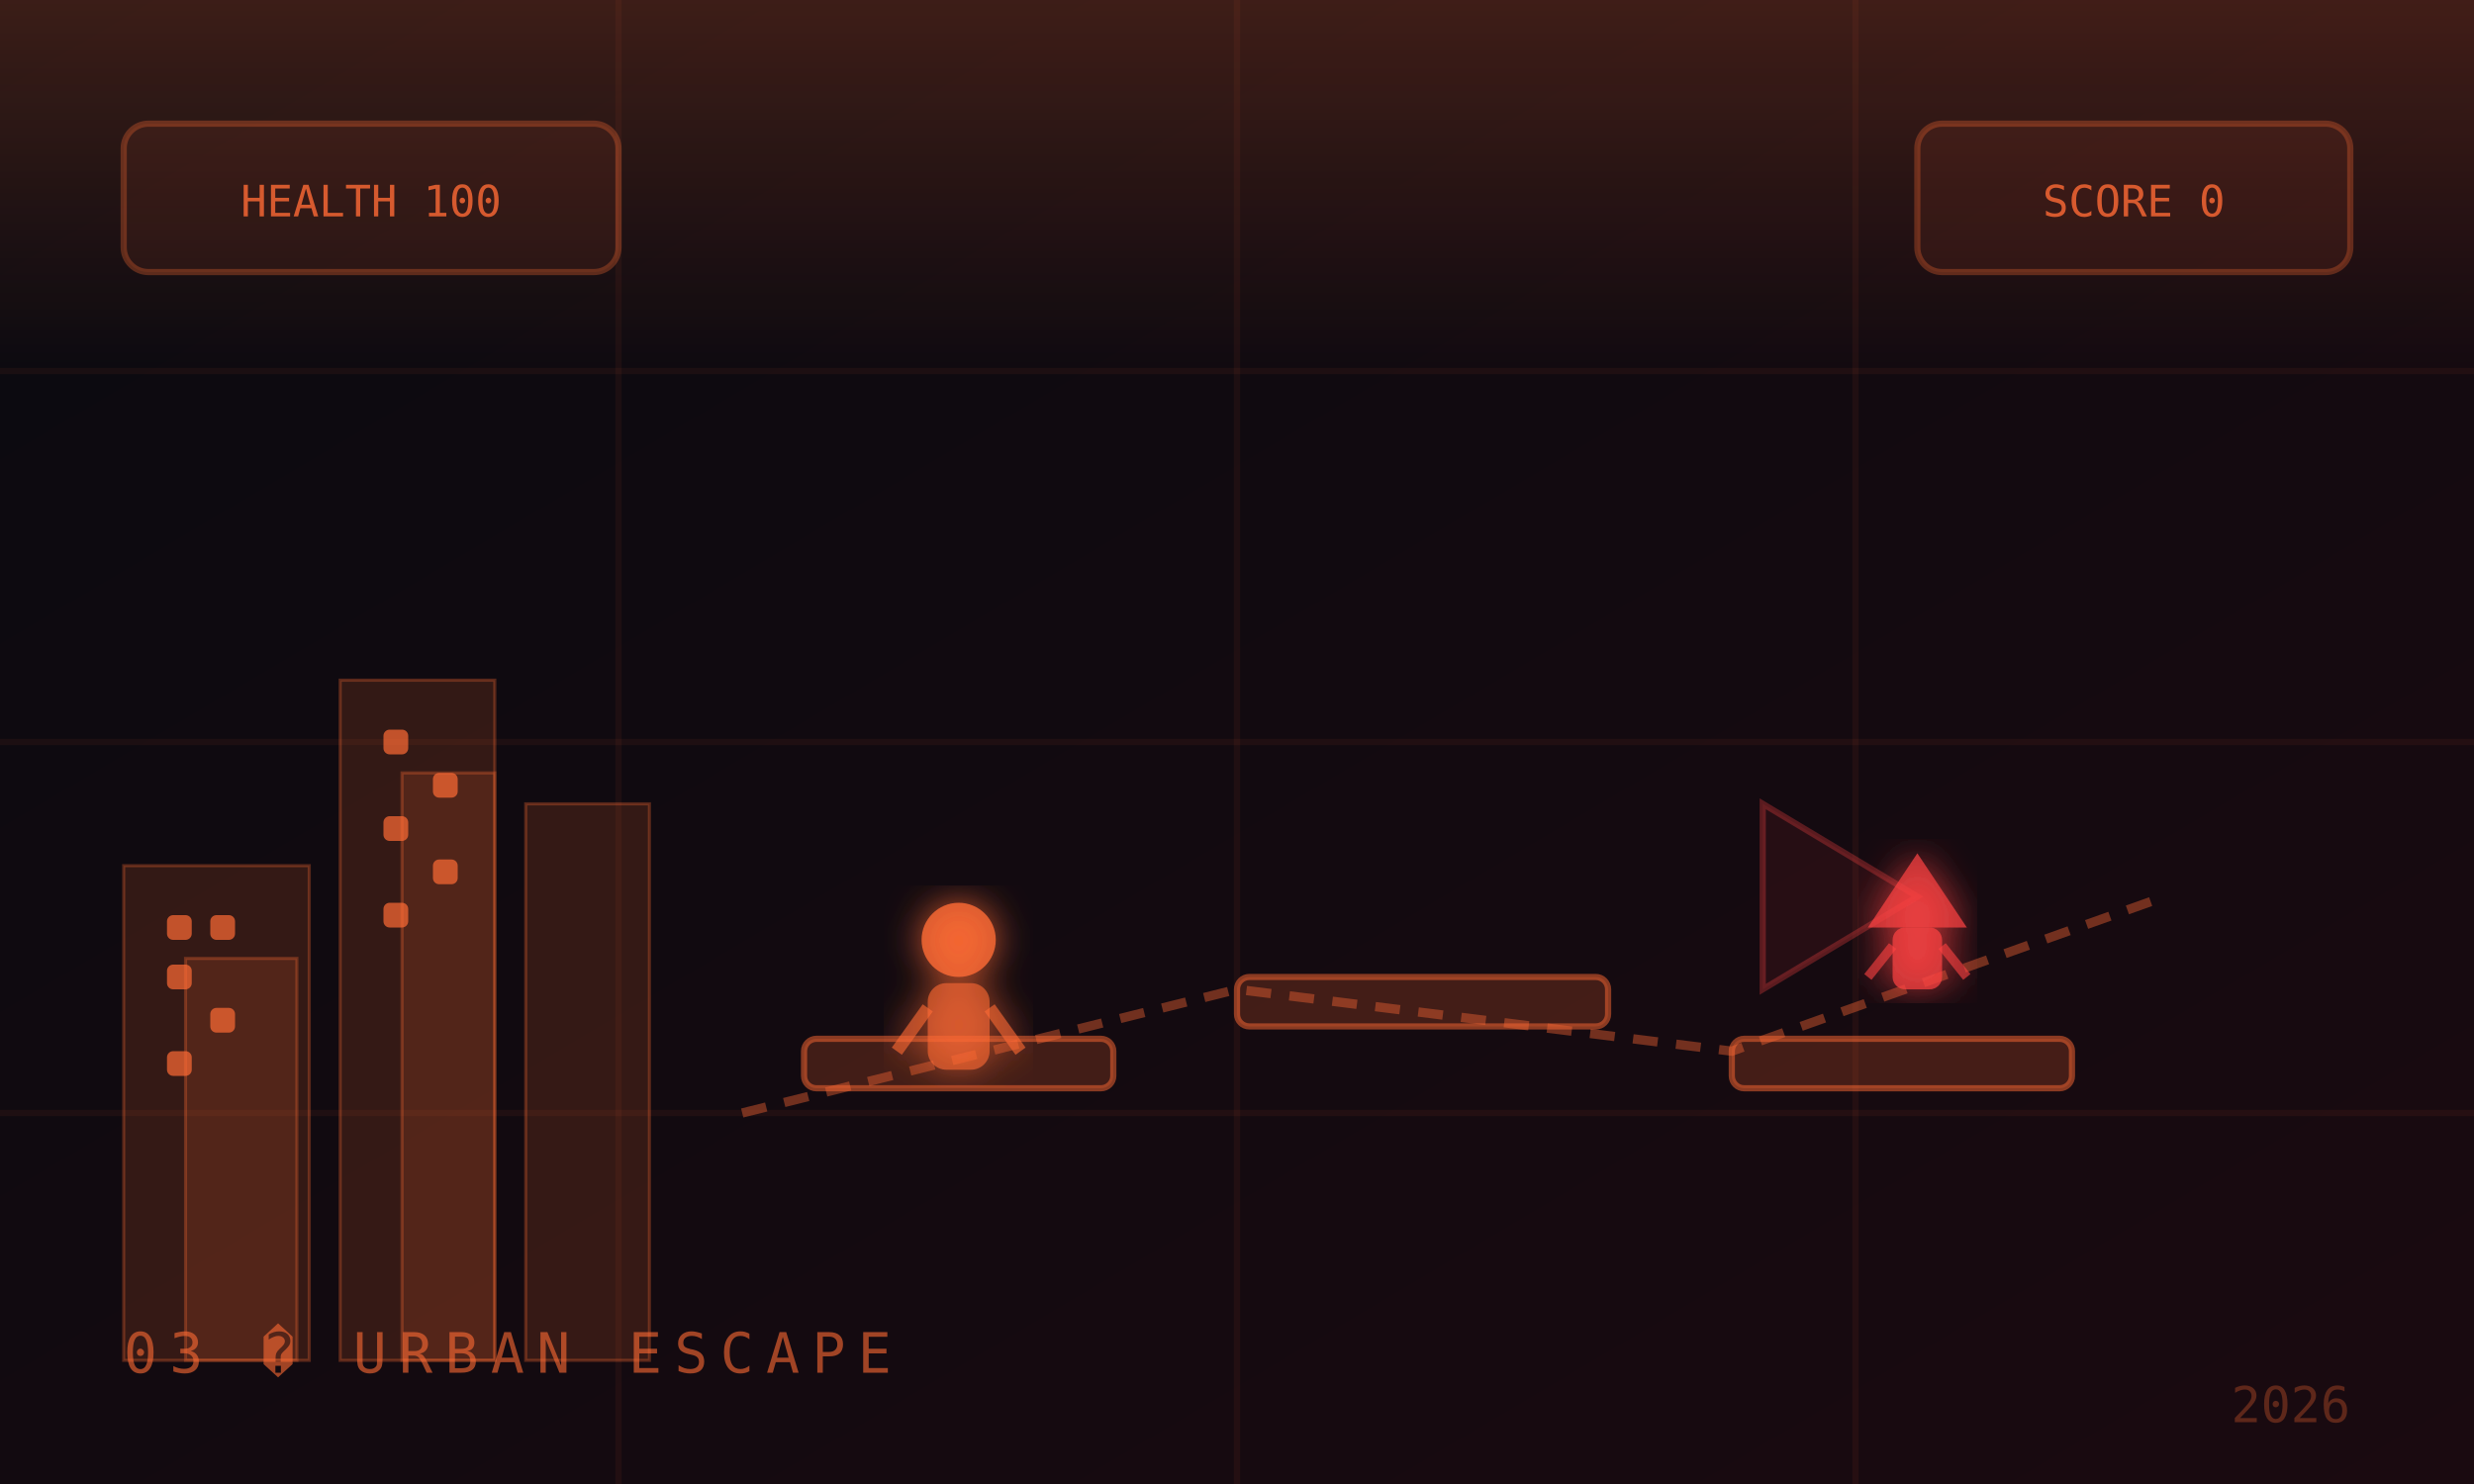
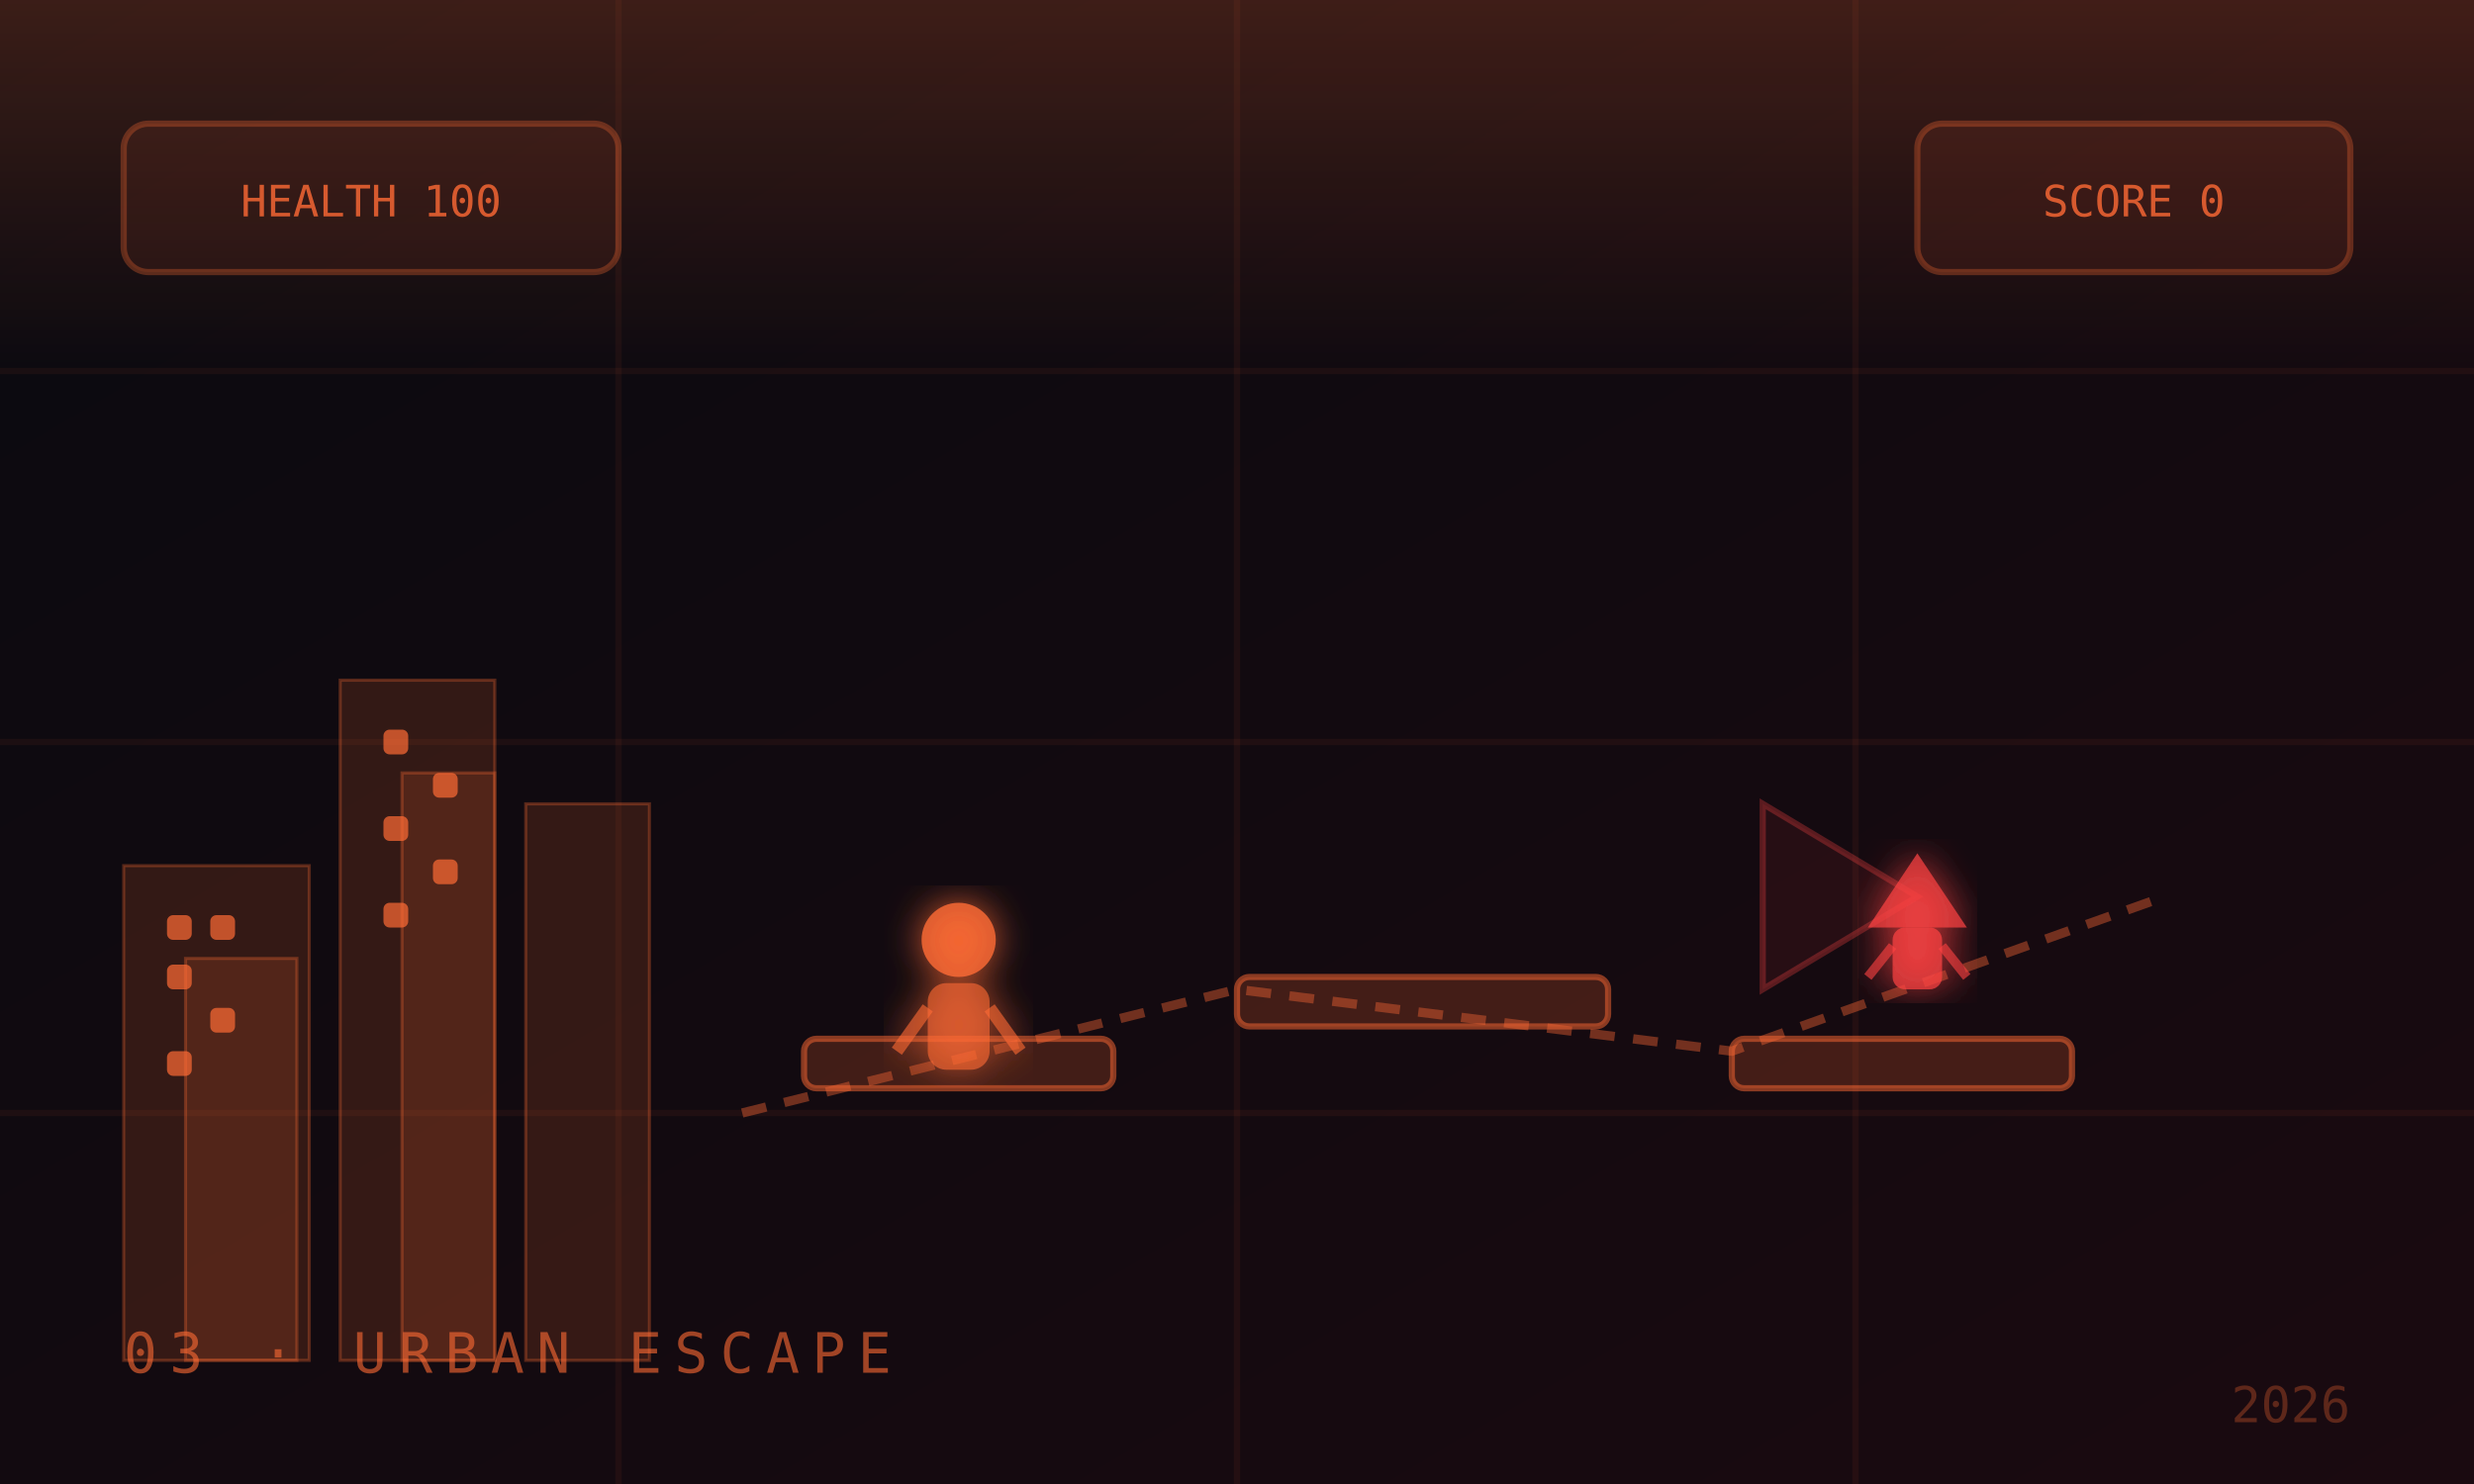
<svg xmlns="http://www.w3.org/2000/svg" viewBox="0 0 400 240" width="400" height="240">
  <defs>
    <linearGradient id="ueBg" x1="0" y1="0" x2="1" y2="1">
      <stop offset="0%" stop-color="#0a0a10" />
      <stop offset="100%" stop-color="#1a0a10" />
    </linearGradient>
    <linearGradient id="ueAccent" x1="0" y1="0" x2="0" y2="1">
      <stop offset="0%" stop-color="#ff6b35" stop-opacity="0.2" />
      <stop offset="100%" stop-color="#ff6b35" stop-opacity="0" />
    </linearGradient>
    <filter id="ueGlow">
      <feGaussianBlur stdDeviation="3" result="blur" />
      <feMerge>
        <feMergeNode in="blur" />
        <feMergeNode in="SourceGraphic" />
      </feMerge>
    </filter>
  </defs>
  <rect width="400" height="240" fill="url(#ueBg)" />
  <g stroke="#ff6b35" stroke-opacity="0.06" stroke-width="1">
    <line x1="0" y1="60" x2="400" y2="60" />
    <line x1="0" y1="120" x2="400" y2="120" />
    <line x1="0" y1="180" x2="400" y2="180" />
    <line x1="100" y1="0" x2="100" y2="240" />
    <line x1="200" y1="0" x2="200" y2="240" />
    <line x1="300" y1="0" x2="300" y2="240" />
  </g>
  <g fill="#ff6b35" fill-opacity="0.15" stroke="#ff6b35" stroke-opacity="0.3" stroke-width="0.5">
    <rect x="20" y="140" width="30" height="80" />
    <rect x="55" y="110" width="25" height="110" />
    <rect x="85" y="130" width="20" height="90" />
    <rect x="30" y="155" width="18" height="65" />
    <rect x="65" y="125" width="15" height="95" />
  </g>
  <g fill="#ff6b35" fill-opacity="0.7">
    <rect x="27" y="148" width="4" height="4" rx="1" />
    <rect x="34" y="148" width="4" height="4" rx="1" />
    <rect x="27" y="156" width="4" height="4" rx="1" />
    <rect x="34" y="163" width="4" height="4" rx="1" />
    <rect x="27" y="170" width="4" height="4" rx="1" />
    <rect x="62" y="118" width="4" height="4" rx="1" />
    <rect x="70" y="125" width="4" height="4" rx="1" />
    <rect x="62" y="132" width="4" height="4" rx="1" />
    <rect x="70" y="139" width="4" height="4" rx="1" />
    <rect x="62" y="146" width="4" height="4" rx="1" />
  </g>
  <path d="M120,180 L200,160 L280,170 L350,145" stroke="#ff6b35" stroke-opacity="0.4" stroke-width="1.5" fill="none" stroke-dasharray="4,3" />
  <rect x="130" y="168" width="50" height="8" rx="2" fill="#ff6b35" fill-opacity="0.2" stroke="#ff6b35" stroke-opacity="0.5" stroke-width="1" />
  <rect x="200" y="158" width="60" height="8" rx="2" fill="#ff6b35" fill-opacity="0.2" stroke="#ff6b35" stroke-opacity="0.5" stroke-width="1" />
  <rect x="280" y="168" width="55" height="8" rx="2" fill="#ff6b35" fill-opacity="0.2" stroke="#ff6b35" stroke-opacity="0.5" stroke-width="1" />
  <g filter="url(#ueGlow)">
    <circle cx="155" cy="152" r="6" fill="#ff6b35" fill-opacity="0.8" />
    <rect x="150" y="159" width="10" height="14" rx="3" fill="#ff6b35" fill-opacity="0.6" />
    <line x1="150" y1="163" x2="145" y2="170" stroke="#ff6b35" stroke-opacity="0.6" stroke-width="2" />
    <line x1="160" y1="163" x2="165" y2="170" stroke="#ff6b35" stroke-opacity="0.6" stroke-width="2" />
  </g>
  <g filter="url(#ueGlow)" fill="#ff4444" fill-opacity="0.7">
    <polygon points="310,138 318,150 302,150" />
    <rect x="306" y="150" width="8" height="10" rx="2" />
    <line x1="306" y1="153" x2="302" y2="158" stroke="#ff4444" stroke-opacity="0.6" stroke-width="1.5" />
    <line x1="314" y1="153" x2="318" y2="158" stroke="#ff4444" stroke-opacity="0.6" stroke-width="1.5" />
  </g>
  <path d="M310,145 L285,130 L285,160 Z" fill="#ff4444" fill-opacity="0.08" stroke="#ff4444" stroke-opacity="0.3" stroke-width="1" />
  <rect x="20" y="20" width="80" height="24" rx="4" fill="#ff6b35" fill-opacity="0.08" stroke="#ff6b35" stroke-opacity="0.3" stroke-width="1" />
  <text x="60" y="35" font-family="monospace" font-size="7" fill="#ff6b35" fill-opacity="0.8" text-anchor="middle">HEALTH 100</text>
  <rect x="310" y="20" width="70" height="24" rx="4" fill="#ff6b35" fill-opacity="0.08" stroke="#ff6b35" stroke-opacity="0.3" stroke-width="1" />
  <text x="345" y="35" font-family="monospace" font-size="7" fill="#ff6b35" fill-opacity="0.8" text-anchor="middle">SCORE 0</text>
  <rect x="0" y="0" width="400" height="60" fill="url(#ueAccent)" />
-   <text x="20" y="222" font-family="monospace" font-size="9" fill="#ff6b35" fill-opacity="0.6" letter-spacing="2">03 � URBAN ESCAPE</text>
+   <text x="20" y="222" font-family="monospace" font-size="9" fill="#ff6b35" fill-opacity="0.6" letter-spacing="2">03 · URBAN ESCAPE</text>
  <text x="380" y="230" font-family="monospace" font-size="8" fill="#ff6b35" fill-opacity="0.3" text-anchor="end">2026</text>
</svg>
